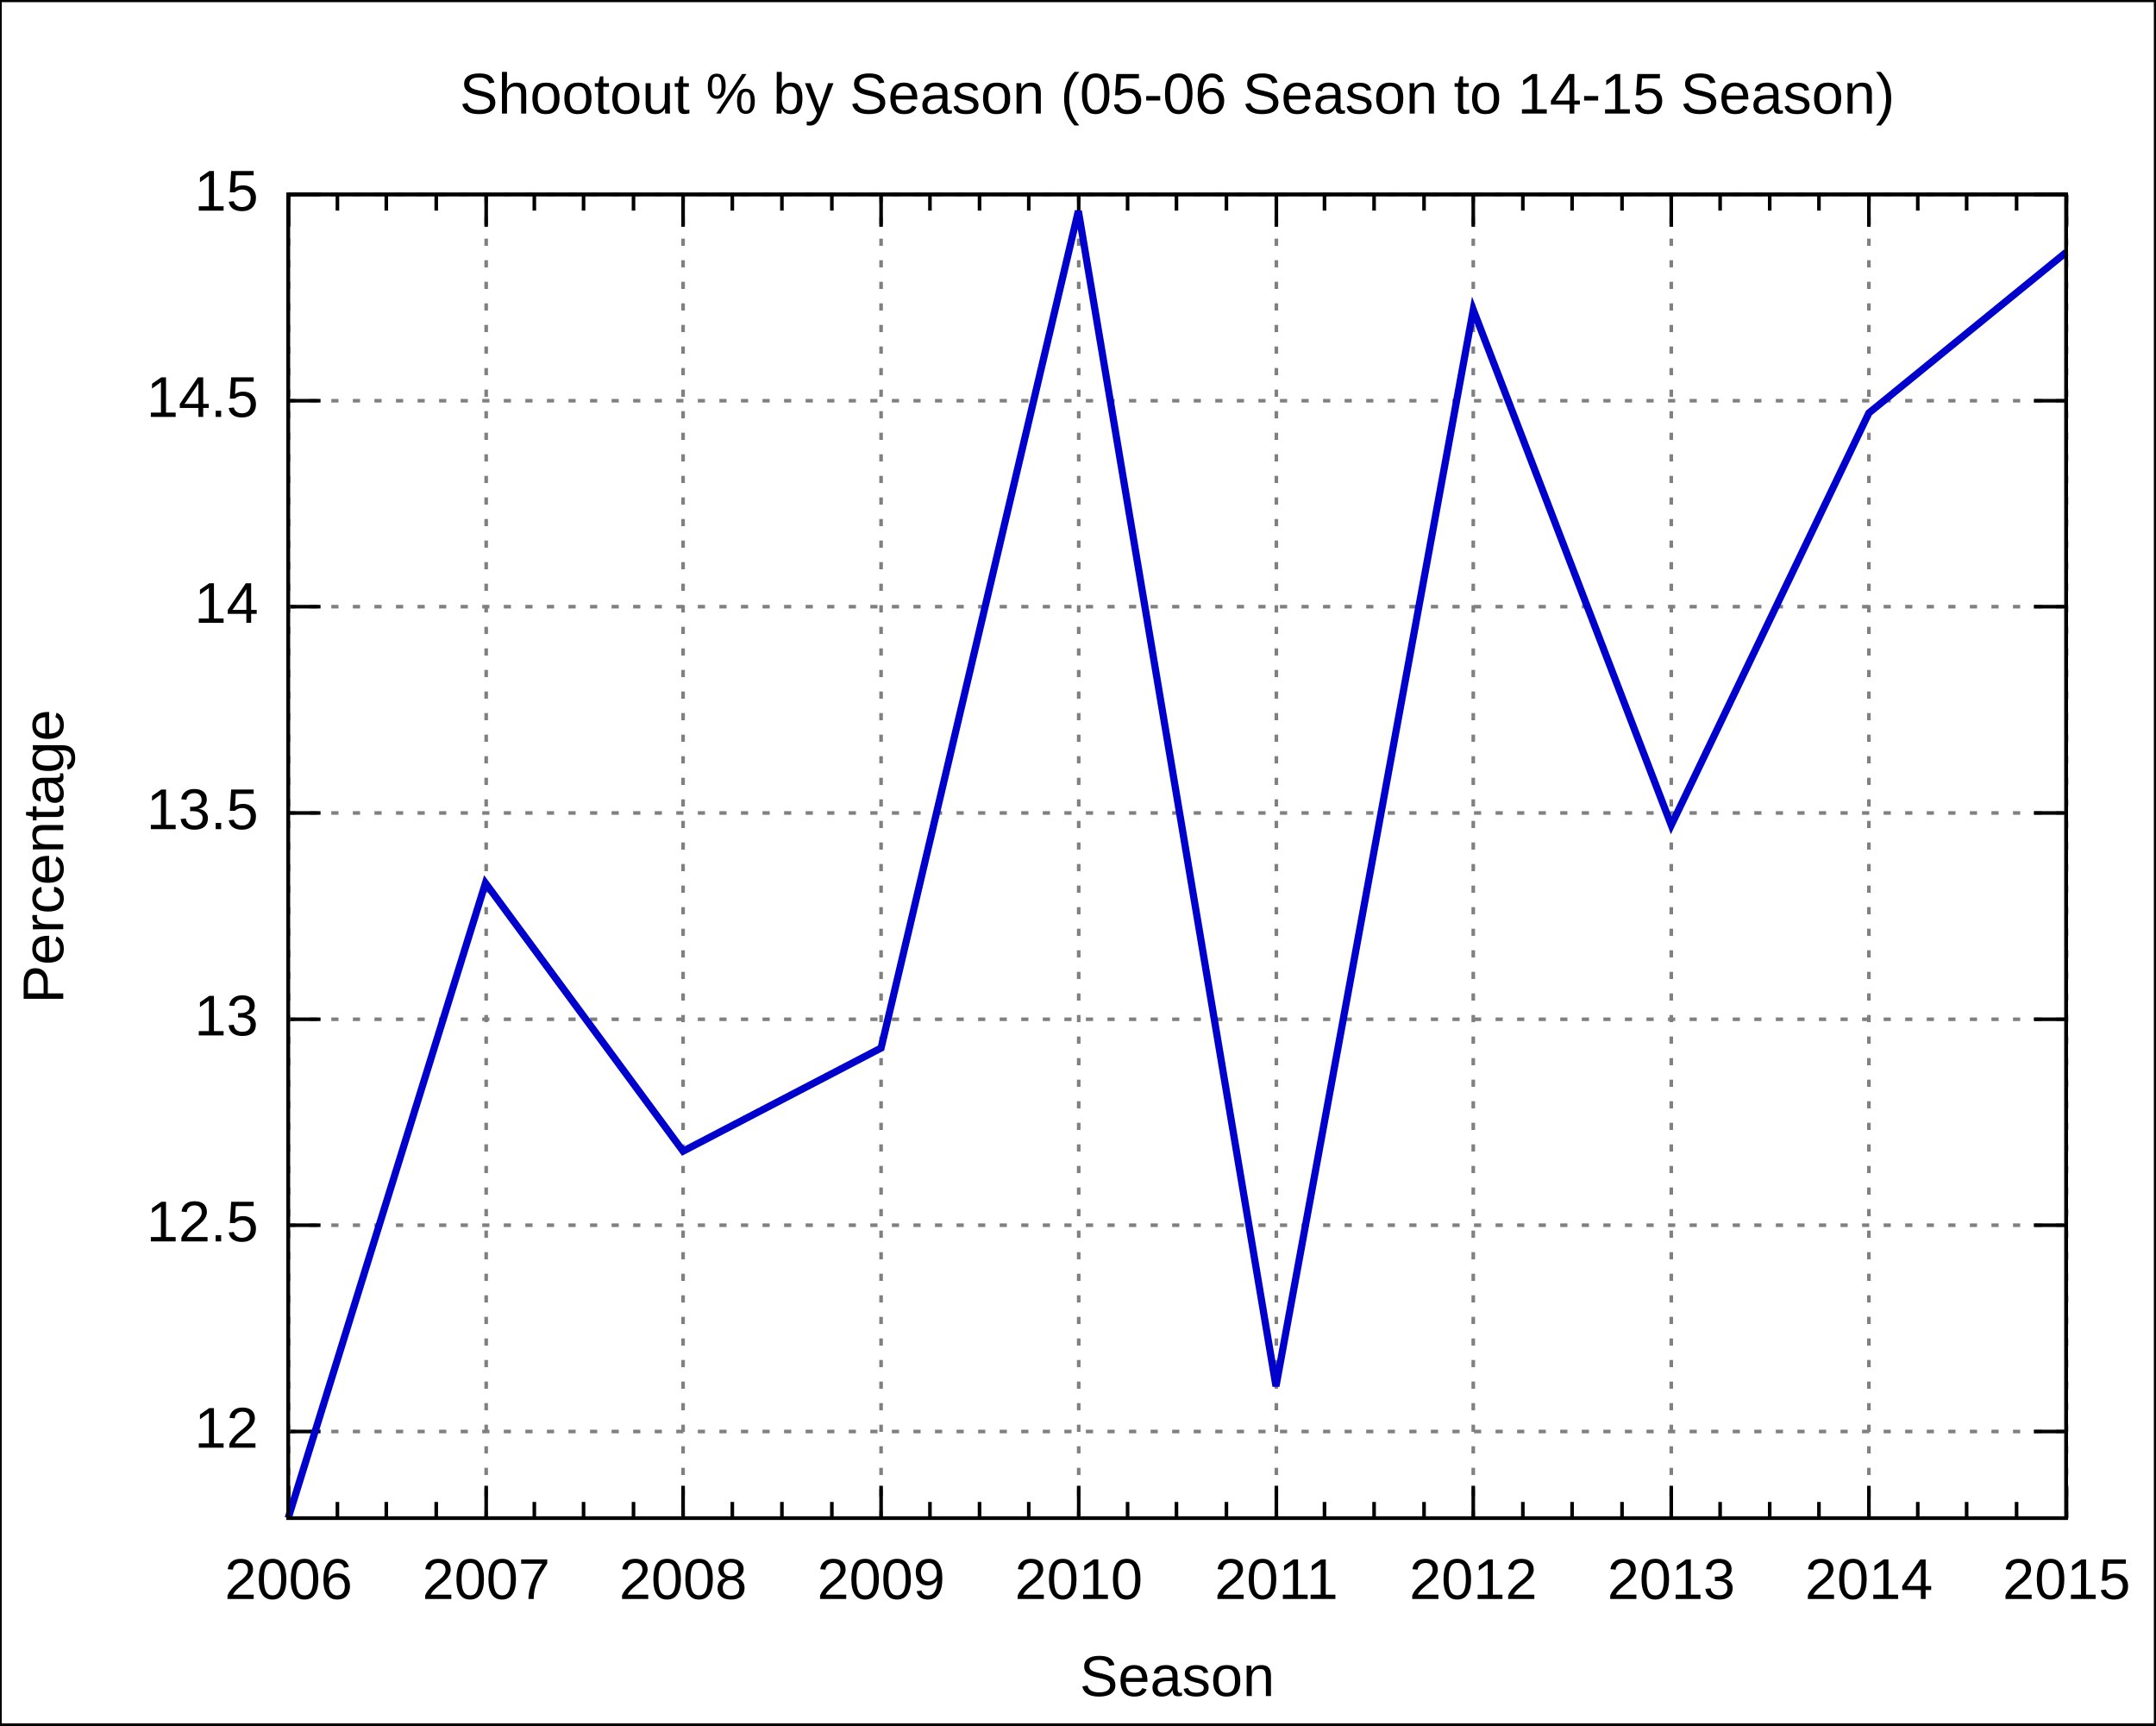
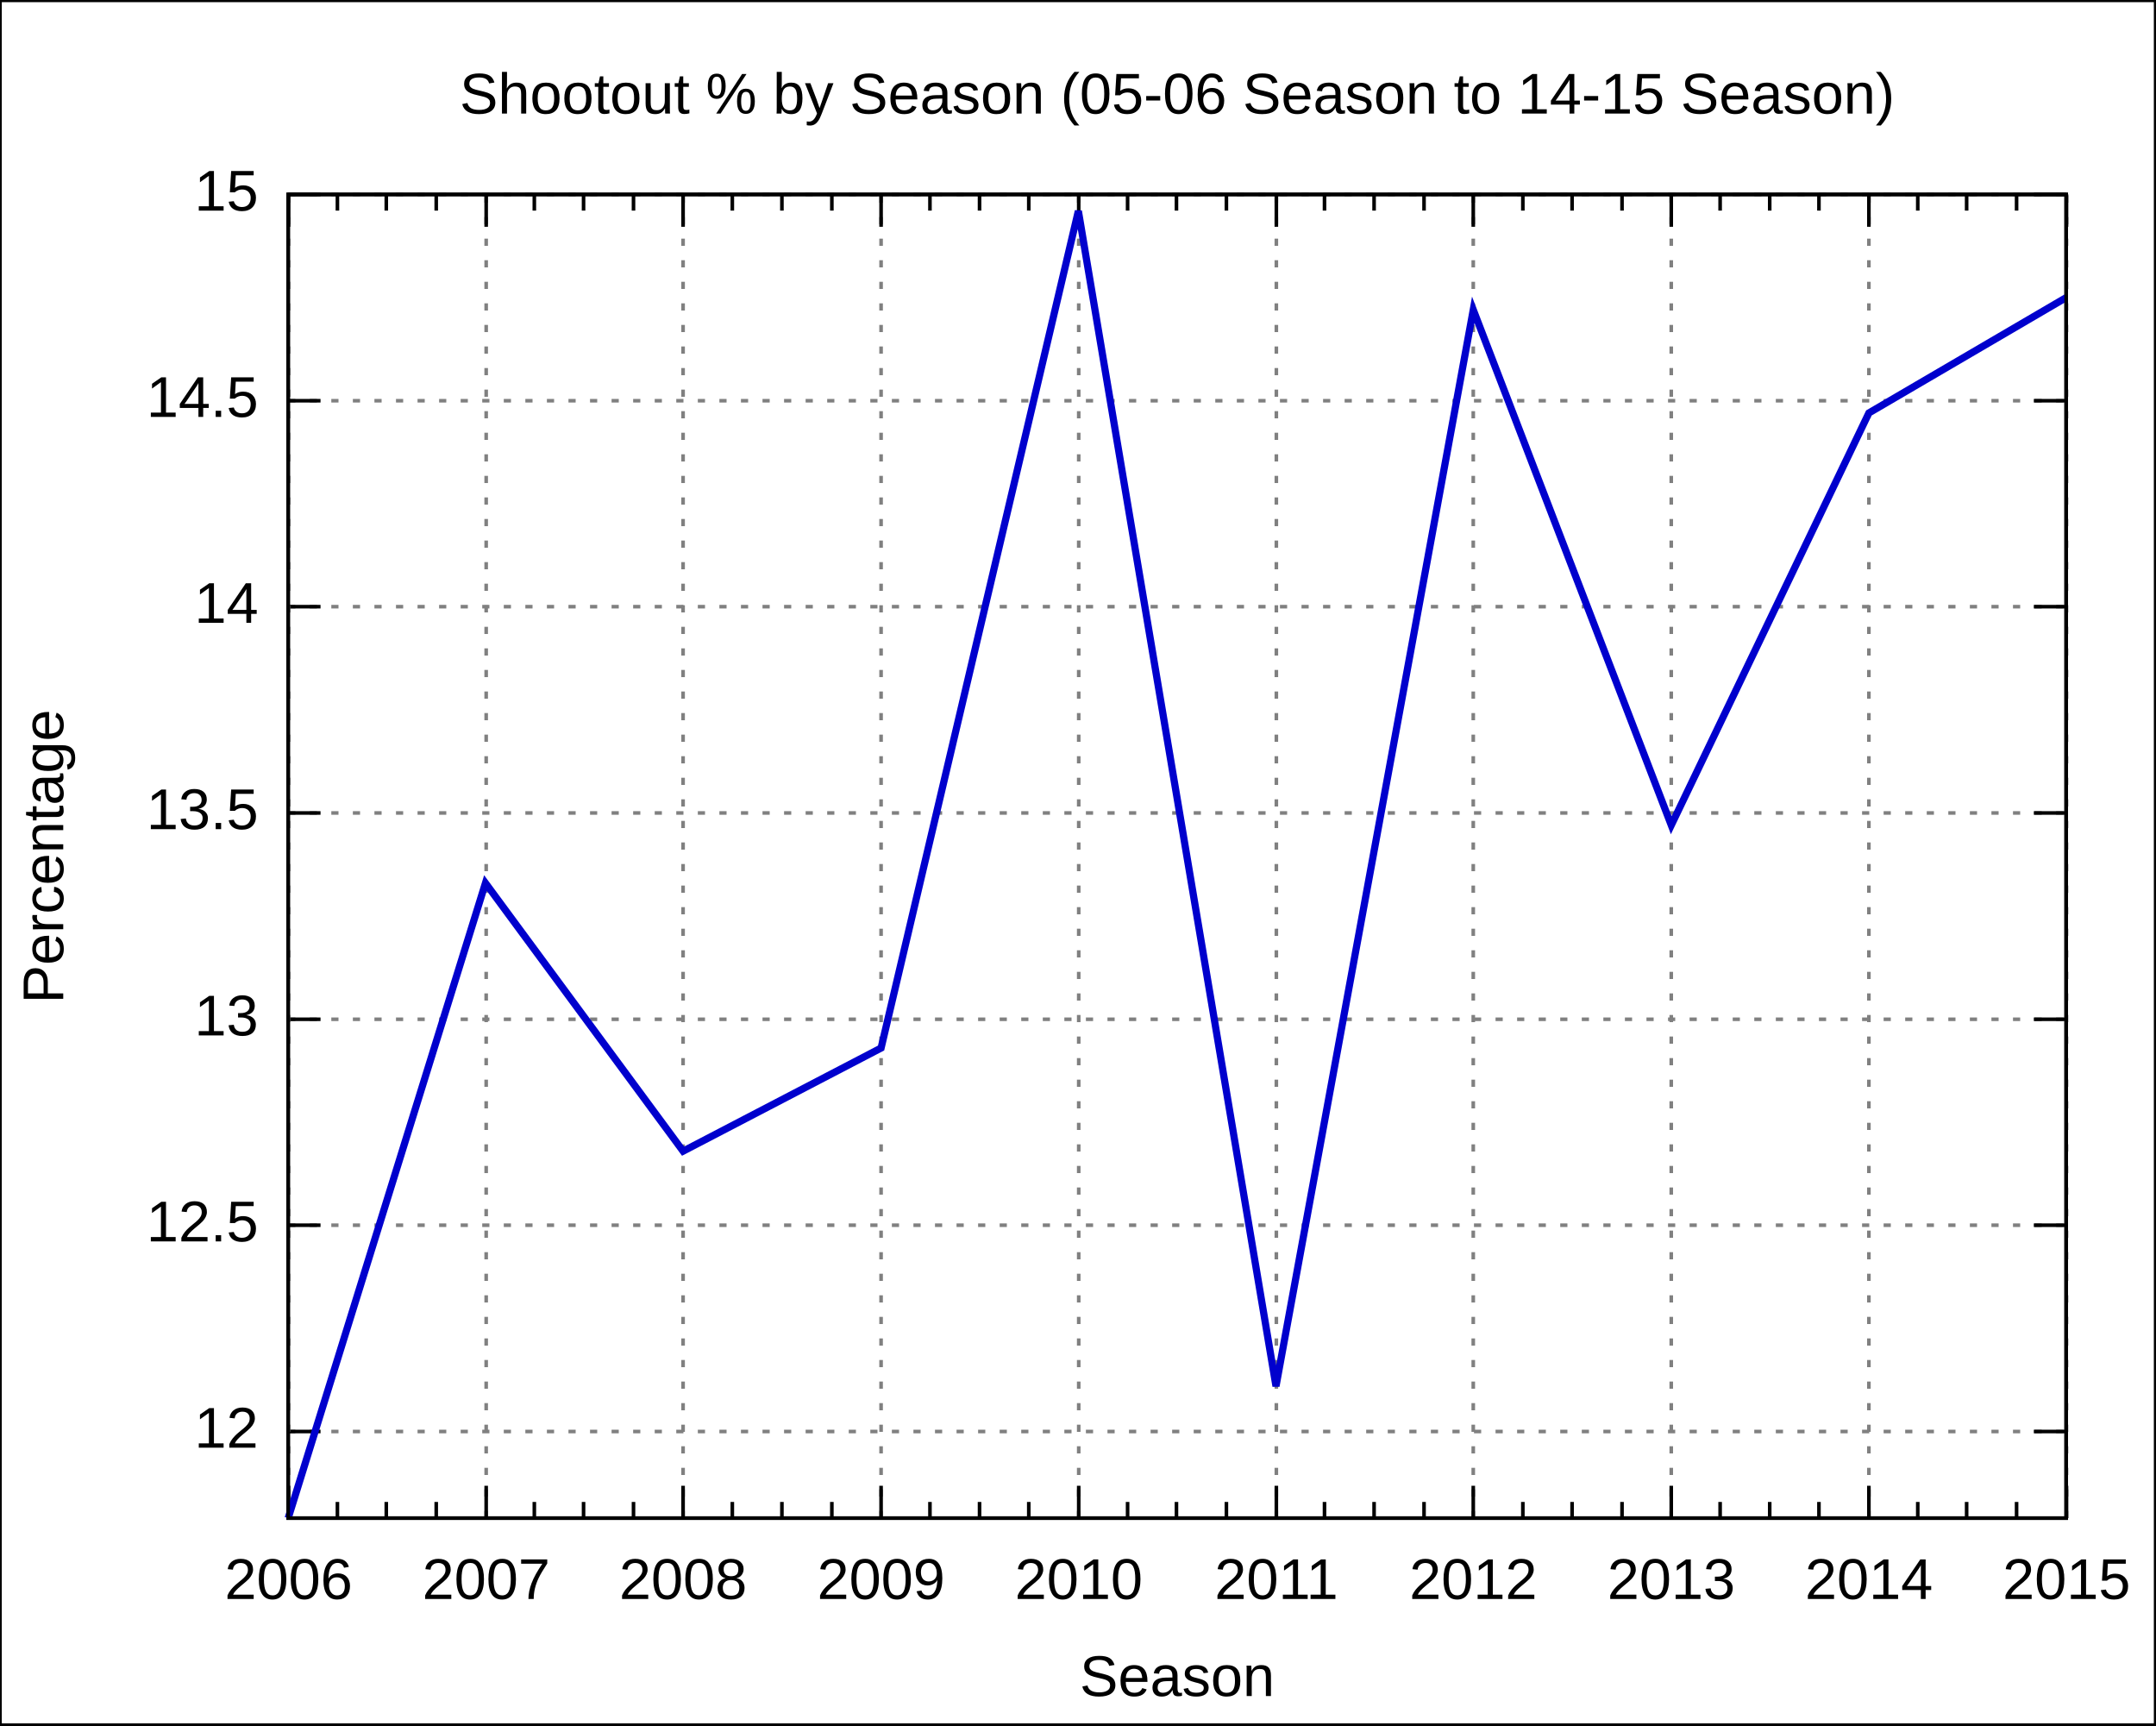
<svg xmlns="http://www.w3.org/2000/svg" xmlns:xlink="http://www.w3.org/1999/xlink" width="600" height="480" viewBox="0 0 600 480">
  <g id="gnuplot_canvas">
    <rect x="0" y="0" width="600" height="480" fill="none" />
    <defs>
      <circle id="gpDot" r="0.5" stroke-width="0.5" />
      <path id="gpPt0" stroke-width="0.222" stroke="currentColor" d="M-1,0 h2 M0,-1 v2" />
      <path id="gpPt1" stroke-width="0.222" stroke="currentColor" d="M-1,-1 L1,1 M1,-1 L-1,1" />
      <path id="gpPt2" stroke-width="0.222" stroke="currentColor" d="M-1,0 L1,0 M0,-1 L0,1 M-1,-1 L1,1 M-1,1 L1,-1" />
      <rect id="gpPt3" stroke-width="0.222" stroke="currentColor" x="-1" y="-1" width="2" height="2" />
      <rect id="gpPt4" stroke-width="0.222" stroke="currentColor" fill="currentColor" x="-1" y="-1" width="2" height="2" />
      <circle id="gpPt5" stroke-width="0.222" stroke="currentColor" cx="0" cy="0" r="1" />
      <use xlink:href="#gpPt5" id="gpPt6" fill="currentColor" stroke="none" />
      <path id="gpPt7" stroke-width="0.222" stroke="currentColor" d="M0,-1.33 L-1.33,0.67 L1.33,0.67 z" />
      <use xlink:href="#gpPt7" id="gpPt8" fill="currentColor" stroke="none" />
      <use xlink:href="#gpPt7" id="gpPt9" stroke="currentColor" transform="rotate(180)" />
      <use xlink:href="#gpPt9" id="gpPt10" fill="currentColor" stroke="none" />
      <use xlink:href="#gpPt3" id="gpPt11" stroke="currentColor" transform="rotate(45)" />
      <use xlink:href="#gpPt11" id="gpPt12" fill="currentColor" stroke="none" />
    </defs>
    <g style="fill:none; color:white; stroke:currentColor; stroke-width:1.00; stroke-linecap:butt; stroke-linejoin:miter">
</g>
    <g style="fill:none; color:black; stroke:currentColor; stroke-width:1.00; stroke-linecap:butt; stroke-linejoin:miter">
      <g style="stroke:none; shape-rendering:crispEdges">
        <polygon fill="rgb(255, 255, 255)" points="0.0,480.0 599.9,480.0 599.9,0.1 0.0,0.1 " />
      </g>
      <path stroke="black" d="M0.0,480.0 L0.0,0.1 L599.9,0.1 L599.9,480.0 L0.0,480.0  " />
    </g>
    <g style="fill:none; color:gray; stroke:currentColor; stroke-width:1.00; stroke-linecap:butt; stroke-linejoin:miter">
      <path stroke="gray" stroke-dasharray=" 2,4" class="gridline" d="M80.2,398.3 L575.0,398.3  " />
    </g>
    <g style="fill:none; color:black; stroke:currentColor; stroke-width:1.00; stroke-linecap:butt; stroke-linejoin:miter">
      <path stroke="black" d="M80.2,398.3 L89.2,398.3 M575.0,398.3 L566.0,398.3  " />
      <g transform="translate(71.9,402.8)" style="stroke:none; fill:black; font-family:Arial; font-size:12.00pt; text-anchor:end">
        <text> 12</text>
      </g>
    </g>
    <g style="fill:none; color:gray; stroke:currentColor; stroke-width:1.00; stroke-linecap:butt; stroke-linejoin:miter">
      <path stroke="gray" stroke-dasharray=" 2,4" class="gridline" d="M80.2,340.9 L575.0,340.9  " />
    </g>
    <g style="fill:none; color:black; stroke:currentColor; stroke-width:1.00; stroke-linecap:butt; stroke-linejoin:miter">
      <path stroke="black" d="M80.2,340.9 L89.2,340.9 M575.0,340.9 L566.0,340.9  " />
      <g transform="translate(71.9,345.4)" style="stroke:none; fill:black; font-family:Arial; font-size:12.00pt; text-anchor:end">
        <text> 12.5</text>
      </g>
    </g>
    <g style="fill:none; color:gray; stroke:currentColor; stroke-width:1.00; stroke-linecap:butt; stroke-linejoin:miter">
      <path stroke="gray" stroke-dasharray=" 2,4" class="gridline" d="M80.2,283.6 L575.0,283.6  " />
    </g>
    <g style="fill:none; color:black; stroke:currentColor; stroke-width:1.00; stroke-linecap:butt; stroke-linejoin:miter">
      <path stroke="black" d="M80.2,283.6 L89.2,283.6 M575.0,283.6 L566.0,283.6  " />
      <g transform="translate(71.9,288.1)" style="stroke:none; fill:black; font-family:Arial; font-size:12.00pt; text-anchor:end">
        <text> 13</text>
      </g>
    </g>
    <g style="fill:none; color:gray; stroke:currentColor; stroke-width:1.00; stroke-linecap:butt; stroke-linejoin:miter">
      <path stroke="gray" stroke-dasharray=" 2,4" class="gridline" d="M80.2,226.2 L575.0,226.2  " />
    </g>
    <g style="fill:none; color:black; stroke:currentColor; stroke-width:1.00; stroke-linecap:butt; stroke-linejoin:miter">
      <path stroke="black" d="M80.2,226.2 L89.2,226.2 M575.0,226.2 L566.0,226.2  " />
      <g transform="translate(71.9,230.7)" style="stroke:none; fill:black; font-family:Arial; font-size:12.00pt; text-anchor:end">
        <text> 13.5</text>
      </g>
    </g>
    <g style="fill:none; color:gray; stroke:currentColor; stroke-width:1.00; stroke-linecap:butt; stroke-linejoin:miter">
      <path stroke="gray" stroke-dasharray=" 2,4" class="gridline" d="M80.2,168.8 L575.0,168.8  " />
    </g>
    <g style="fill:none; color:black; stroke:currentColor; stroke-width:1.00; stroke-linecap:butt; stroke-linejoin:miter">
      <path stroke="black" d="M80.2,168.8 L89.2,168.8 M575.0,168.8 L566.0,168.8  " />
      <g transform="translate(71.9,173.3)" style="stroke:none; fill:black; font-family:Arial; font-size:12.00pt; text-anchor:end">
        <text> 14</text>
      </g>
    </g>
    <g style="fill:none; color:gray; stroke:currentColor; stroke-width:1.00; stroke-linecap:butt; stroke-linejoin:miter">
      <path stroke="gray" stroke-dasharray=" 2,4" class="gridline" d="M80.2,111.5 L575.0,111.5  " />
    </g>
    <g style="fill:none; color:black; stroke:currentColor; stroke-width:1.00; stroke-linecap:butt; stroke-linejoin:miter">
      <path stroke="black" d="M80.2,111.5 L89.2,111.5 M575.0,111.5 L566.0,111.5  " />
      <g transform="translate(71.9,116.0)" style="stroke:none; fill:black; font-family:Arial; font-size:12.00pt; text-anchor:end">
        <text> 14.5</text>
      </g>
    </g>
    <g style="fill:none; color:gray; stroke:currentColor; stroke-width:1.00; stroke-linecap:butt; stroke-linejoin:miter">
      <path stroke="gray" stroke-dasharray=" 2,4" class="gridline" d="M80.2,54.1 L575.0,54.1  " />
    </g>
    <g style="fill:none; color:black; stroke:currentColor; stroke-width:1.00; stroke-linecap:butt; stroke-linejoin:miter">
      <path stroke="black" d="M80.2,54.1 L89.2,54.1 M575.0,54.1 L566.0,54.1  " />
      <g transform="translate(71.9,58.6)" style="stroke:none; fill:black; font-family:Arial; font-size:12.00pt; text-anchor:end">
        <text> 15</text>
      </g>
    </g>
    <g style="fill:none; color:gray; stroke:currentColor; stroke-width:1.00; stroke-linecap:butt; stroke-linejoin:miter">
      <path stroke="gray" stroke-dasharray=" 2,4" class="gridline" d="M80.3,422.4 L80.3,54.1  " />
    </g>
    <g style="fill:none; color:black; stroke:currentColor; stroke-width:1.00; stroke-linecap:butt; stroke-linejoin:miter">
      <path stroke="black" d="M80.3,422.4 L80.3,413.4 M80.3,54.1 L80.3,63.1  " />
      <g transform="translate(80.3,444.9)" style="stroke:none; fill:black; font-family:Arial; font-size:12.00pt; text-anchor:middle">
        <text>2006</text>
      </g>
      <path stroke="black" d="M93.9,422.4 L93.9,417.9 M93.9,54.1 L93.9,58.6 M107.5,422.4 L107.5,417.9 M107.5,54.1 L107.5,58.6    M121.4,422.4 L121.4,417.9 M121.4,54.1 L121.4,58.6  " />
    </g>
    <g style="fill:none; color:gray; stroke:currentColor; stroke-width:1.00; stroke-linecap:butt; stroke-linejoin:miter">
      <path stroke="gray" stroke-dasharray=" 2,4" class="gridline" d="M135.3,422.4 L135.3,54.1  " />
    </g>
    <g style="fill:none; color:black; stroke:currentColor; stroke-width:1.00; stroke-linecap:butt; stroke-linejoin:miter">
      <path stroke="black" d="M135.3,422.4 L135.3,413.4 M135.3,54.1 L135.3,63.1  " />
      <g transform="translate(135.3,444.9)" style="stroke:none; fill:black; font-family:Arial; font-size:12.00pt; text-anchor:middle">
        <text>2007</text>
      </g>
      <path stroke="black" d="M148.7,422.4 L148.7,417.9 M148.7,54.1 L148.7,58.6 M162.4,422.4 L162.4,417.9 M162.4,54.1 L162.4,58.6    M176.3,422.4 L176.3,417.9 M176.3,54.1 L176.3,58.6  " />
    </g>
    <g style="fill:none; color:gray; stroke:currentColor; stroke-width:1.00; stroke-linecap:butt; stroke-linejoin:miter">
      <path stroke="gray" stroke-dasharray=" 2,4" class="gridline" d="M190.1,422.4 L190.1,54.1  " />
    </g>
    <g style="fill:none; color:black; stroke:currentColor; stroke-width:1.00; stroke-linecap:butt; stroke-linejoin:miter">
      <path stroke="black" d="M190.1,422.4 L190.1,413.4 M190.1,54.1 L190.1,63.1  " />
      <g transform="translate(190.1,444.9)" style="stroke:none; fill:black; font-family:Arial; font-size:12.00pt; text-anchor:middle">
        <text>2008</text>
      </g>
      <path stroke="black" d="M203.8,422.4 L203.8,417.9 M203.8,54.1 L203.8,58.6 M217.6,422.4 L217.6,417.9 M217.6,54.1 L217.6,58.6    M231.5,422.4 L231.5,417.9 M231.5,54.1 L231.5,58.6  " />
    </g>
    <g style="fill:none; color:gray; stroke:currentColor; stroke-width:1.00; stroke-linecap:butt; stroke-linejoin:miter">
      <path stroke="gray" stroke-dasharray=" 2,4" class="gridline" d="M245.2,422.4 L245.2,54.1  " />
    </g>
    <g style="fill:none; color:black; stroke:currentColor; stroke-width:1.00; stroke-linecap:butt; stroke-linejoin:miter">
      <path stroke="black" d="M245.2,422.4 L245.2,413.4 M245.2,54.1 L245.2,63.1  " />
      <g transform="translate(245.2,444.9)" style="stroke:none; fill:black; font-family:Arial; font-size:12.00pt; text-anchor:middle">
        <text>2009</text>
      </g>
      <path stroke="black" d="M258.8,422.4 L258.8,417.9 M258.8,54.1 L258.8,58.6 M272.6,422.4 L272.6,417.9 M272.6,54.1 L272.6,58.6    M286.3,422.4 L286.3,417.9 M286.3,54.1 L286.3,58.6  " />
    </g>
    <g style="fill:none; color:gray; stroke:currentColor; stroke-width:1.00; stroke-linecap:butt; stroke-linejoin:miter">
      <path stroke="gray" stroke-dasharray=" 2,4" class="gridline" d="M300.2,422.4 L300.2,54.1  " />
    </g>
    <g style="fill:none; color:black; stroke:currentColor; stroke-width:1.00; stroke-linecap:butt; stroke-linejoin:miter">
      <path stroke="black" d="M300.2,422.4 L300.2,413.4 M300.2,54.1 L300.2,63.1  " />
      <g transform="translate(300.2,444.9)" style="stroke:none; fill:black; font-family:Arial; font-size:12.00pt; text-anchor:middle">
        <text>2010</text>
      </g>
      <path stroke="black" d="M313.8,422.4 L313.8,417.9 M313.8,54.1 L313.8,58.6 M327.4,422.4 L327.4,417.9 M327.4,54.1 L327.4,58.6    M341.3,422.4 L341.3,417.9 M341.3,54.1 L341.3,58.6  " />
    </g>
    <g style="fill:none; color:gray; stroke:currentColor; stroke-width:1.00; stroke-linecap:butt; stroke-linejoin:miter">
      <path stroke="gray" stroke-dasharray=" 2,4" class="gridline" d="M355.2,422.4 L355.2,54.1  " />
    </g>
    <g style="fill:none; color:black; stroke:currentColor; stroke-width:1.00; stroke-linecap:butt; stroke-linejoin:miter">
      <path stroke="black" d="M355.2,422.4 L355.2,413.4 M355.2,54.1 L355.2,63.1  " />
      <g transform="translate(355.2,444.9)" style="stroke:none; fill:black; font-family:Arial; font-size:12.00pt; text-anchor:middle">
        <text>2011</text>
      </g>
      <path stroke="black" d="M368.6,422.4 L368.6,417.9 M368.6,54.1 L368.6,58.6 M382.4,422.4 L382.4,417.9 M382.4,54.1 L382.4,58.6    M396.3,422.4 L396.3,417.9 M396.3,54.1 L396.3,58.6  " />
    </g>
    <g style="fill:none; color:gray; stroke:currentColor; stroke-width:1.00; stroke-linecap:butt; stroke-linejoin:miter">
      <path stroke="gray" stroke-dasharray=" 2,4" class="gridline" d="M410.0,422.4 L410.0,54.1  " />
    </g>
    <g style="fill:none; color:black; stroke:currentColor; stroke-width:1.00; stroke-linecap:butt; stroke-linejoin:miter">
      <path stroke="black" d="M410.0,422.4 L410.0,413.4 M410.0,54.1 L410.0,63.1  " />
      <g transform="translate(410.0,444.9)" style="stroke:none; fill:black; font-family:Arial; font-size:12.00pt; text-anchor:middle">
        <text>2012</text>
      </g>
      <path stroke="black" d="M423.8,422.4 L423.8,417.9 M423.8,54.1 L423.8,58.6 M437.5,422.4 L437.5,417.9 M437.5,54.1 L437.5,58.6    M451.4,422.4 L451.4,417.9 M451.4,54.1 L451.4,58.6  " />
    </g>
    <g style="fill:none; color:gray; stroke:currentColor; stroke-width:1.00; stroke-linecap:butt; stroke-linejoin:miter">
      <path stroke="gray" stroke-dasharray=" 2,4" class="gridline" d="M465.1,422.4 L465.1,54.1  " />
    </g>
    <g style="fill:none; color:black; stroke:currentColor; stroke-width:1.00; stroke-linecap:butt; stroke-linejoin:miter">
      <path stroke="black" d="M465.1,422.4 L465.1,413.4 M465.1,54.1 L465.1,63.1  " />
      <g transform="translate(465.1,444.9)" style="stroke:none; fill:black; font-family:Arial; font-size:12.00pt; text-anchor:middle">
        <text>2013</text>
      </g>
      <path stroke="black" d="M478.7,422.4 L478.7,417.9 M478.7,54.1 L478.7,58.6 M492.5,422.4 L492.5,417.9 M492.5,54.1 L492.5,58.6    M506.2,422.4 L506.2,417.9 M506.2,54.1 L506.2,58.6  " />
    </g>
    <g style="fill:none; color:gray; stroke:currentColor; stroke-width:1.00; stroke-linecap:butt; stroke-linejoin:miter">
      <path stroke="gray" stroke-dasharray=" 2,4" class="gridline" d="M520.1,422.4 L520.1,63.1 L520.1,54.1  " />
    </g>
    <g style="fill:none; color:black; stroke:currentColor; stroke-width:1.00; stroke-linecap:butt; stroke-linejoin:miter">
      <path stroke="black" d="M520.1,422.4 L520.1,413.4 M520.1,54.1 L520.1,63.1  " />
      <g transform="translate(520.1,444.9)" style="stroke:none; fill:black; font-family:Arial; font-size:12.00pt; text-anchor:middle">
        <text>2014</text>
      </g>
      <path stroke="black" d="M533.7,422.4 L533.7,417.9 M533.7,54.1 L533.7,58.6 M547.3,422.4 L547.3,417.9 M547.3,54.1 L547.3,58.6    M561.2,422.4 L561.2,417.9 M561.2,54.1 L561.2,58.6  " />
    </g>
    <g style="fill:none; color:gray; stroke:currentColor; stroke-width:1.00; stroke-linecap:butt; stroke-linejoin:miter">
      <path stroke="gray" stroke-dasharray=" 2,4" class="gridline" d="M575.1,422.4 L575.1,54.1  " />
    </g>
    <g style="fill:none; color:black; stroke:currentColor; stroke-width:1.00; stroke-linecap:butt; stroke-linejoin:miter">
      <path stroke="black" d="M575.1,422.4 L575.1,413.4 M575.1,54.1 L575.1,63.1  " />
      <g transform="translate(575.1,444.9)" style="stroke:none; fill:black; font-family:Arial; font-size:12.00pt; text-anchor:middle">
        <text>2015</text>
      </g>
      <path stroke="black" d="M80.2,54.1 L80.2,422.4 L575.0,422.4 L575.0,54.1 L80.2,54.1 Z  " />
      <g transform="translate(17.6,238.3) rotate(270)" style="stroke:none; fill:black; font-family:Arial; font-size:12.00pt; text-anchor:middle">
        <text>Percentage</text>
      </g>
      <g transform="translate(327.6,471.9)" style="stroke:none; fill:black; font-family:Arial; font-size:12.00pt; text-anchor:middle">
        <text>Season</text>
      </g>
      <g transform="translate(327.6,31.6)" style="stroke:none; fill:black; font-family:Arial; font-size:12.00pt; text-anchor:middle">
        <text>Shootout % by Season (05-06 Season to 14-15 Season)</text>
      </g>
    </g>
    <g id="gnuplot_plot_1">
      <g style="fill:none; color:white; stroke:black; stroke-width:2.00; stroke-linecap:butt; stroke-linejoin:miter">
</g>
      <g style="fill:none; color:red; stroke:currentColor; stroke-width:2.00; stroke-linecap:butt; stroke-linejoin:miter">
-         <path stroke="rgb(  0,   0, 205)" d="M575.0,70.2 L520.1,114.9 L465.1,229.6 L410.0,86.2 L355.1,385.7 L300.1,58.7 L245.2,291.6 L190.1,320.3    L135.1,245.7 L80.2,422.4  " />
+         <path stroke="rgb(  0,   0, 205)" d="M575.0,82.8 L520.1,114.9 L465.1,229.6 L410.0,86.2 L355.1,385.7 L300.1,58.7 L245.2,291.6 L190.1,320.3    L135.1,245.7 L80.2,422.4  " />
      </g>
    </g>
    <g style="fill:none; color:white; stroke:rgb(  0,   0, 205); stroke-width:1.00; stroke-linecap:butt; stroke-linejoin:miter">
</g>
    <g style="fill:none; color:black; stroke:currentColor; stroke-width:1.00; stroke-linecap:butt; stroke-linejoin:miter">
      <path stroke="black" d="M80.2,54.1 L80.2,422.4 L575.0,422.4 L575.0,54.1 L80.2,54.1 Z  " />
    </g>
  </g>
</svg>
